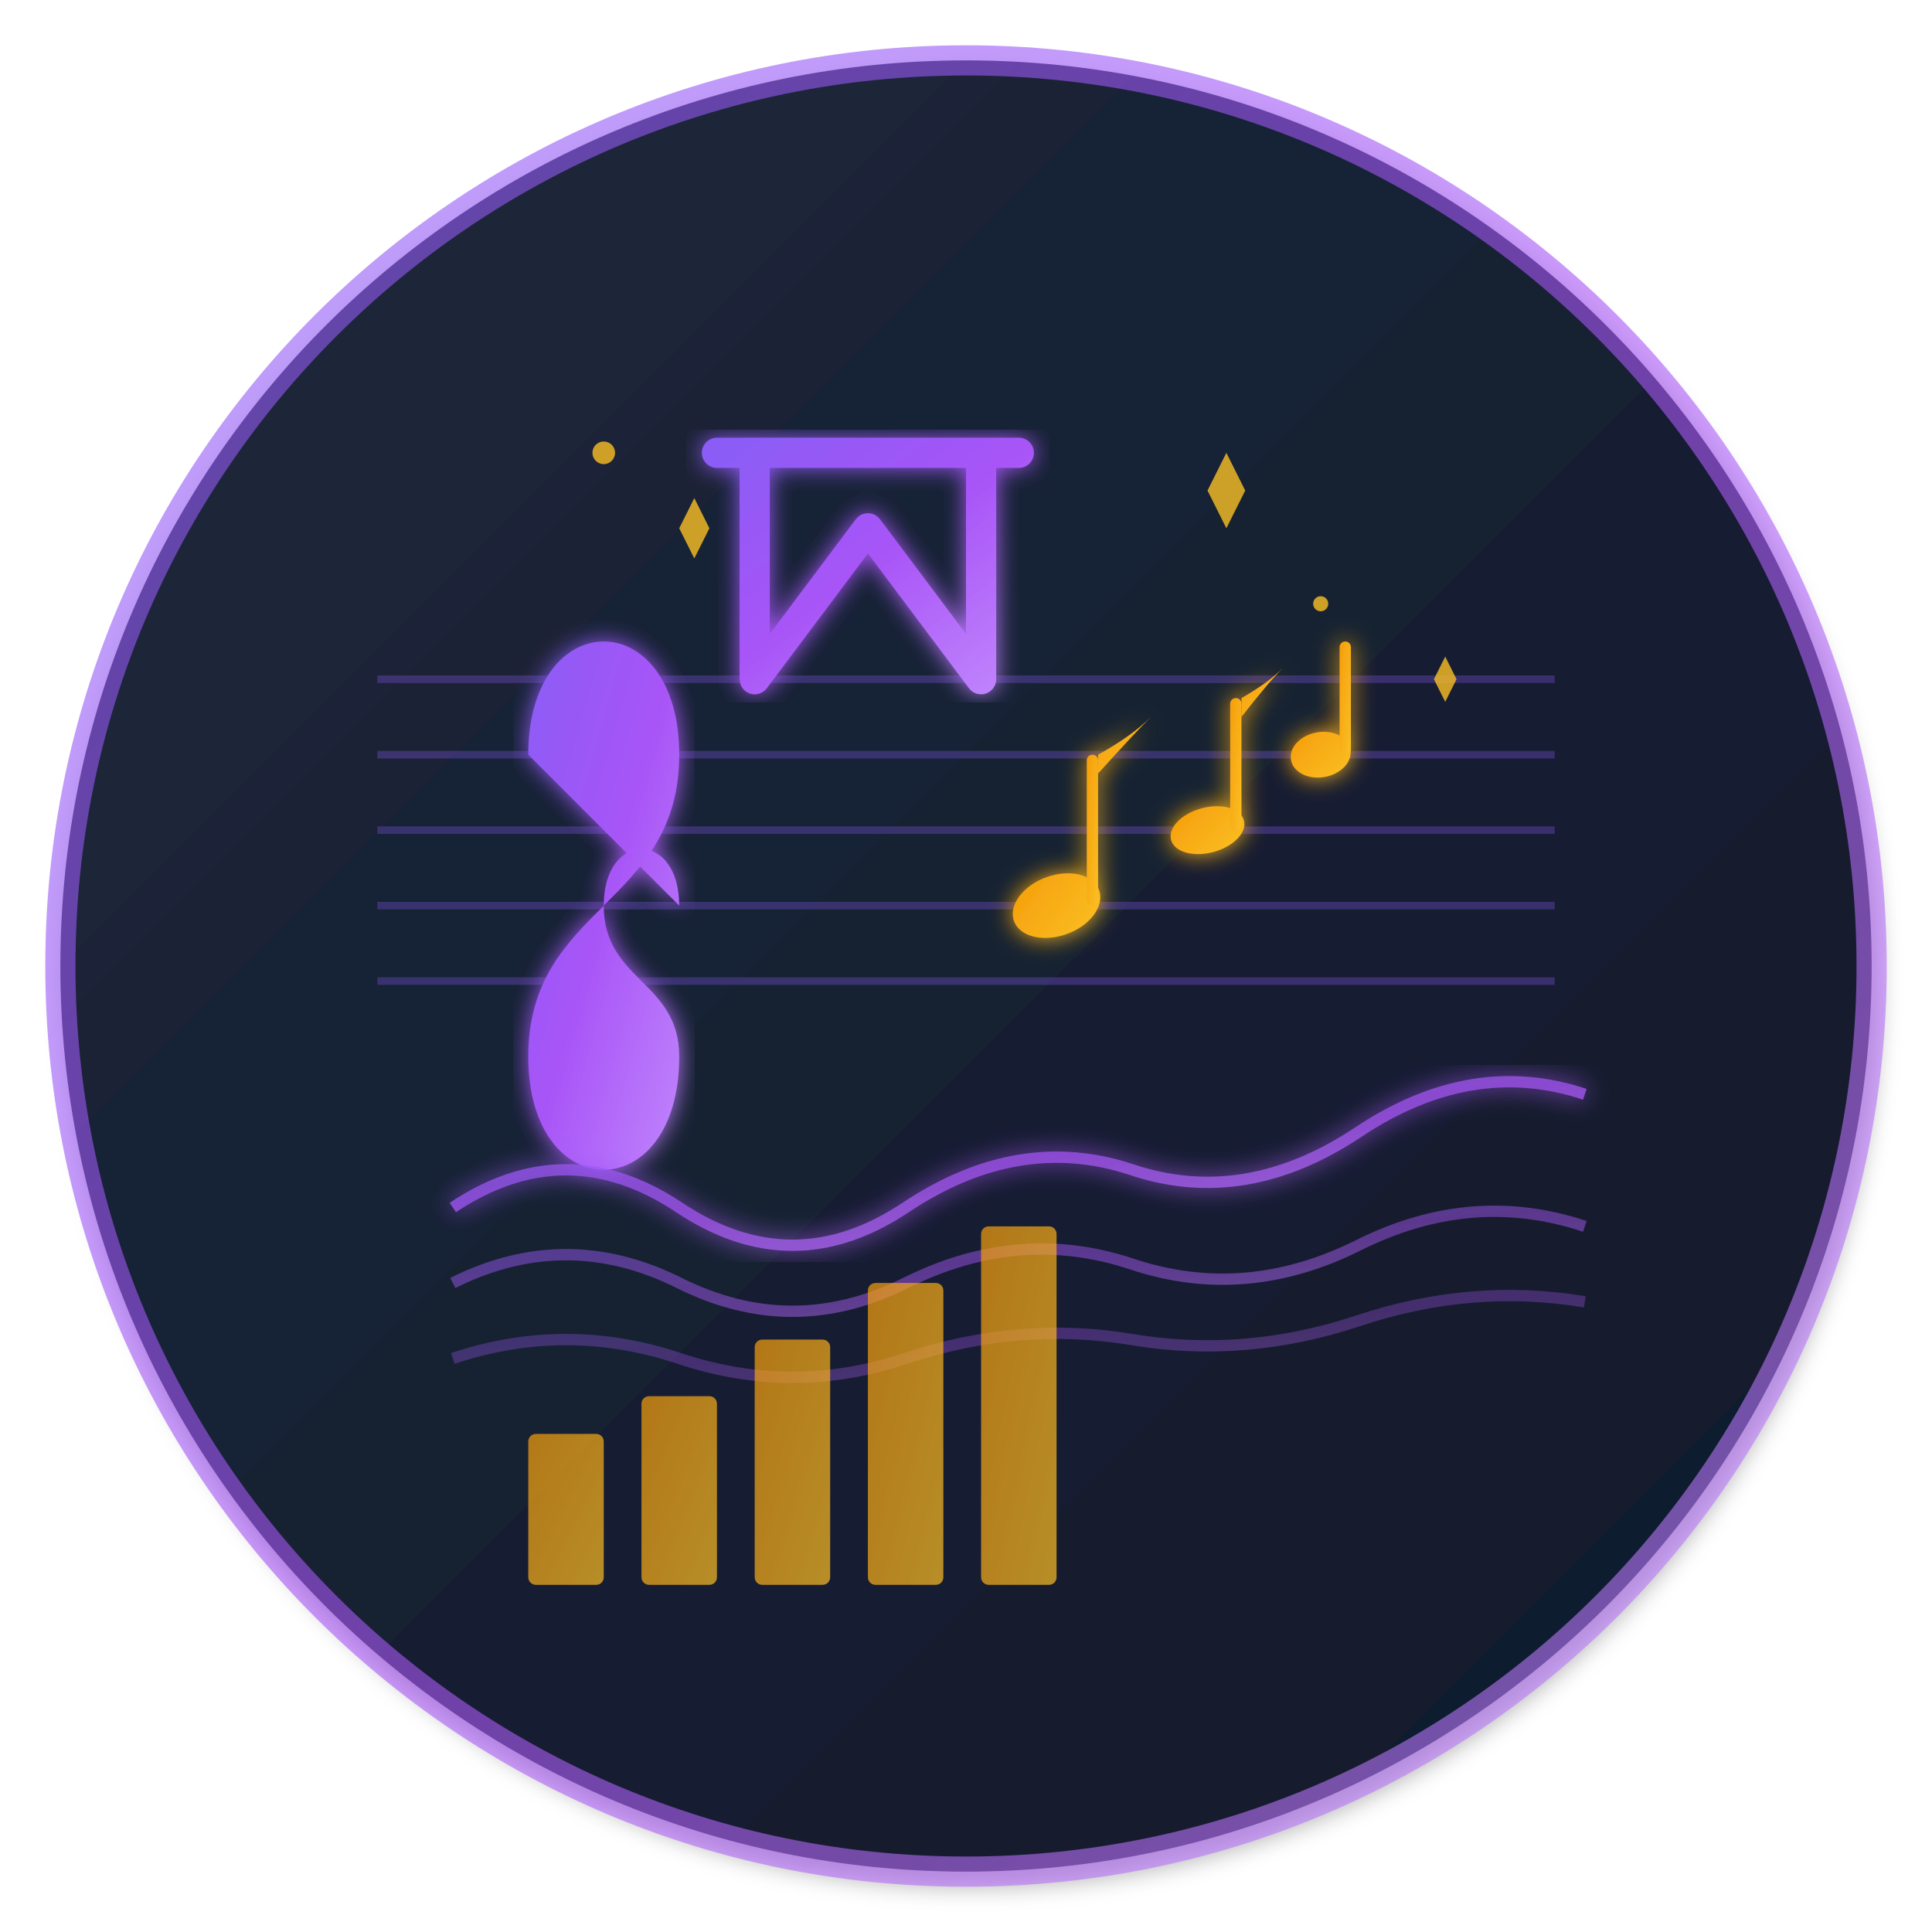
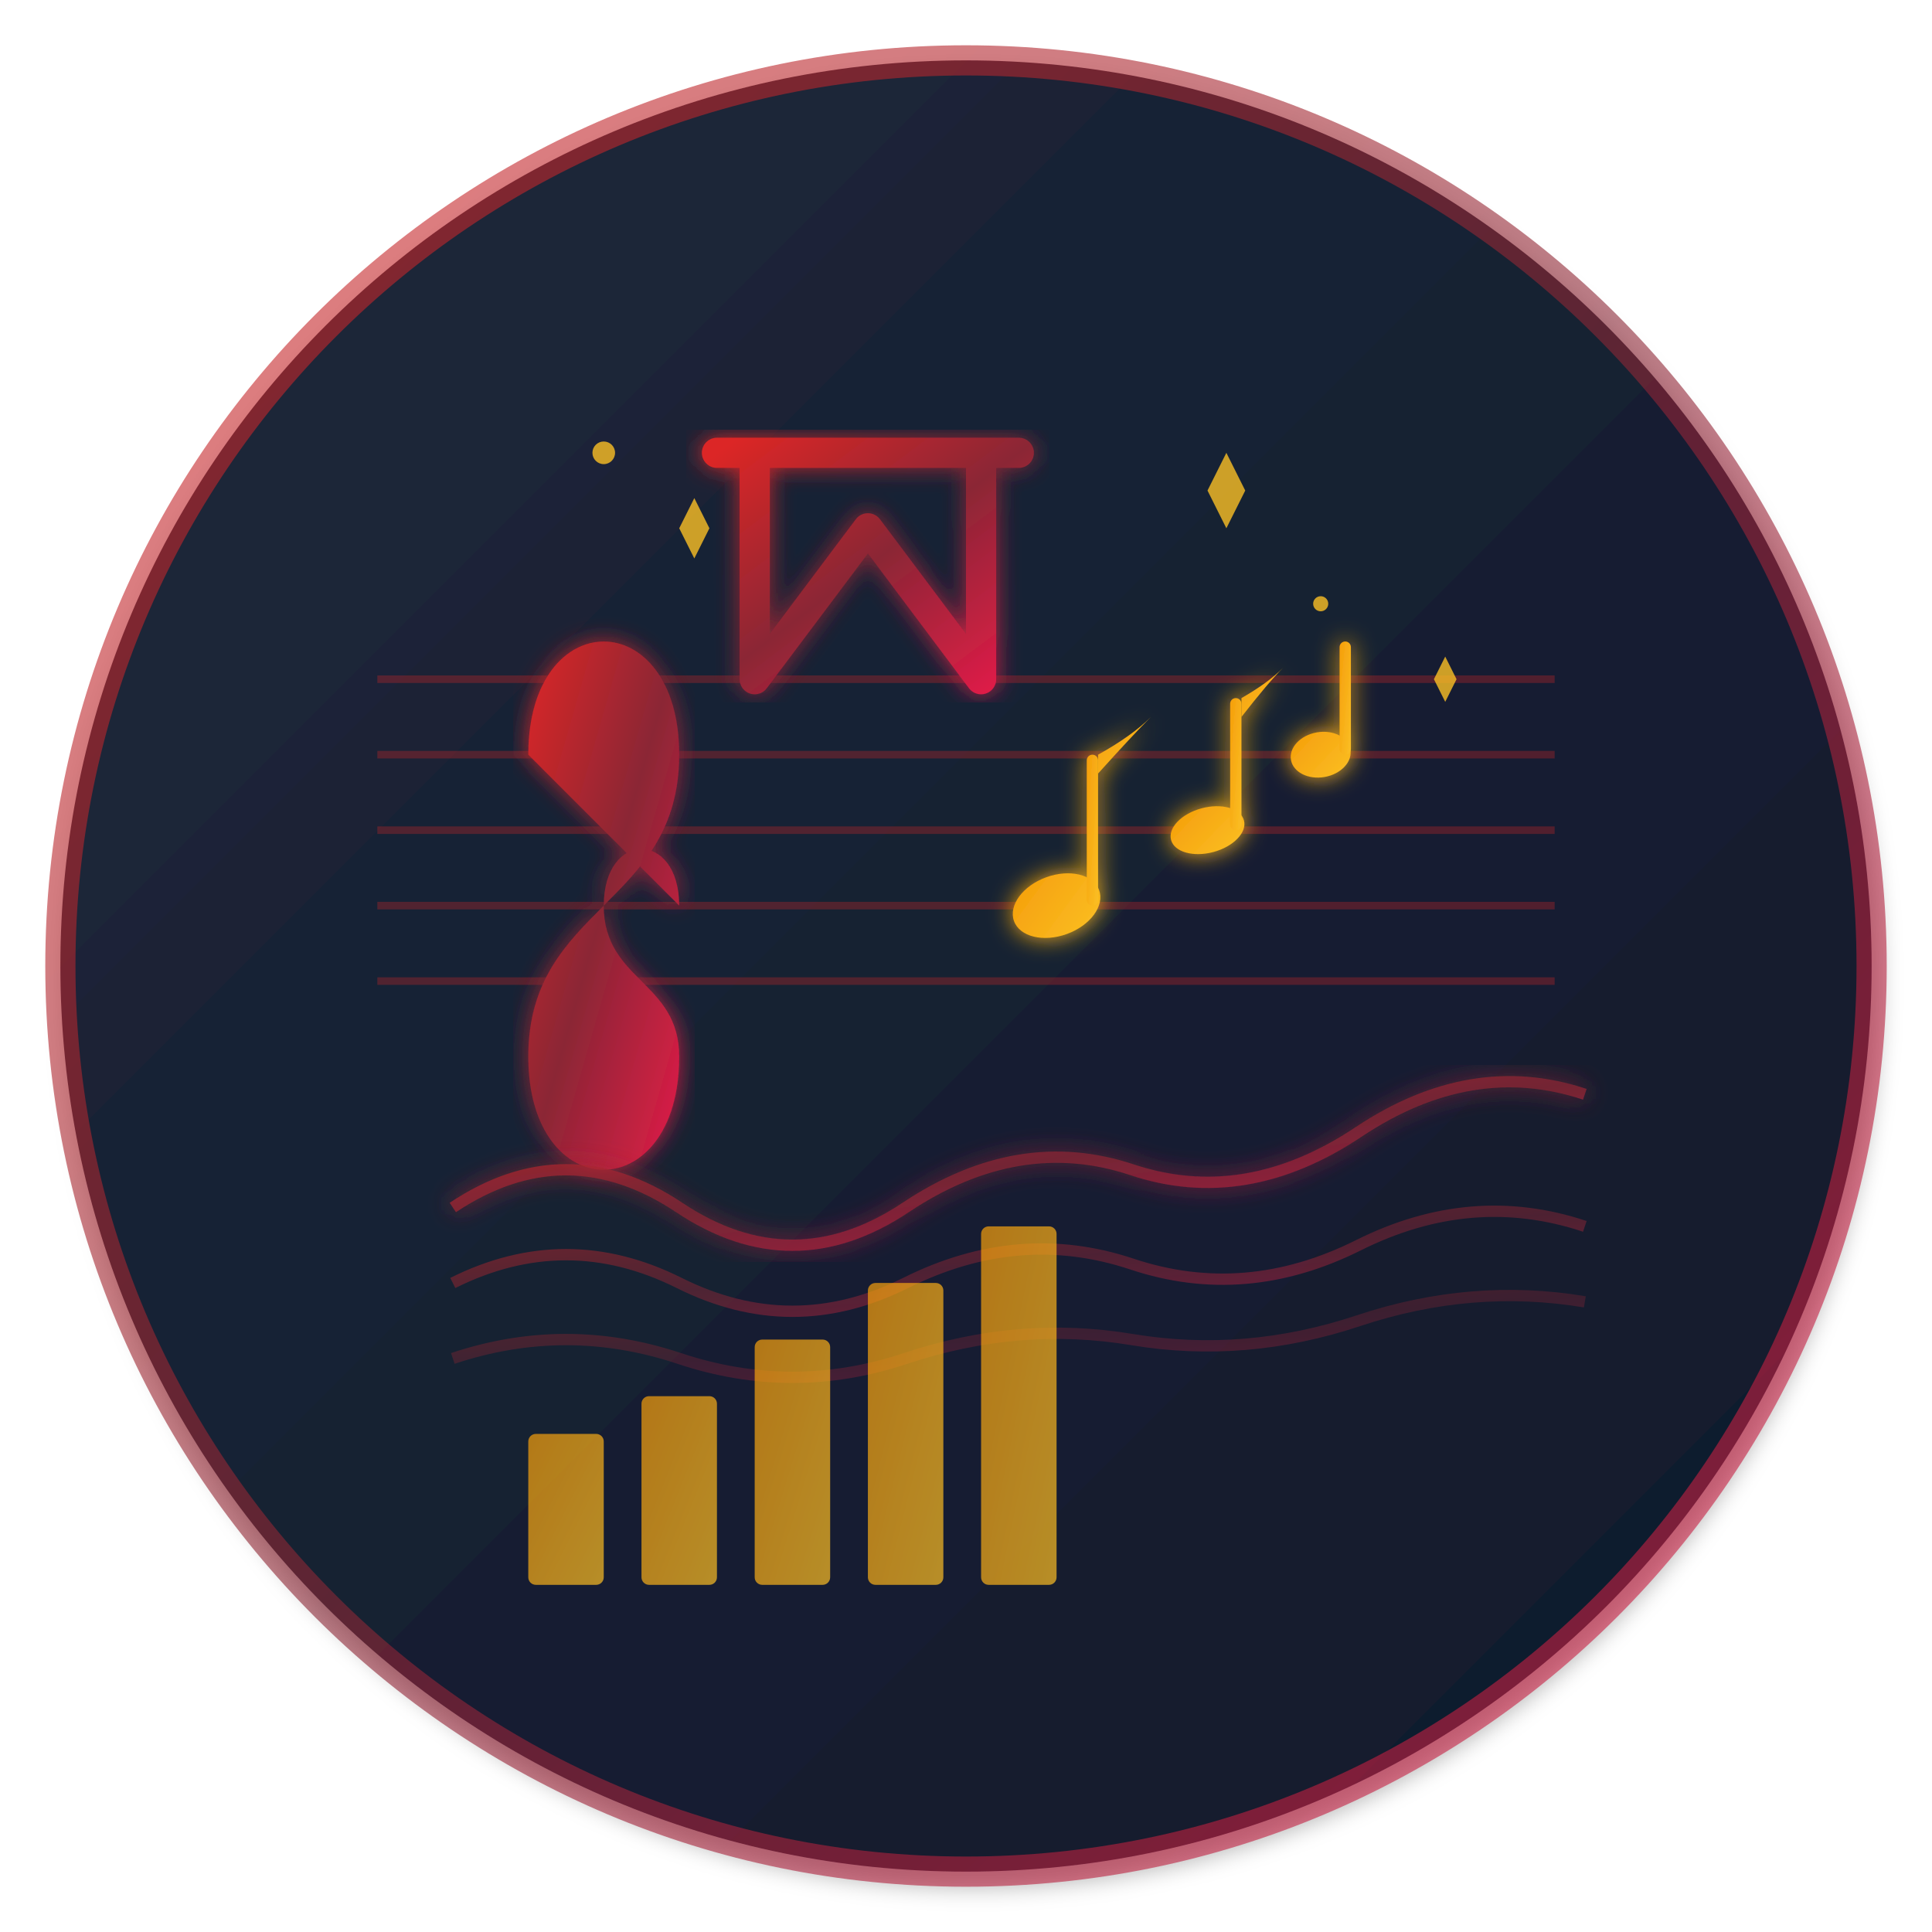
<svg xmlns="http://www.w3.org/2000/svg" width="512" height="512" viewBox="0 0 512 512">
  <defs>
    <linearGradient id="primaryGradient" x1="0%" y1="0%" x2="100%" y2="100%">
-       <stop offset="0%" style="stop-color:#8b5cf6;stop-opacity:1" />
-       <stop offset="50%" style="stop-color:#a855f7;stop-opacity:1" />
-       <stop offset="100%" style="stop-color:#c084fc;stop-opacity:1" />
+       <stop offset="0%" style="stop-color:#dc2626;stop-opacity:1" />
+       <stop offset="50%" style="stop-color:#8B2635;stop-opacity:1" />
+       <stop offset="100%" style="stop-color:#e11d48;stop-opacity:1" />
    </linearGradient>
    <linearGradient id="accentGradient" x1="0%" y1="0%" x2="100%" y2="100%">
      <stop offset="0%" style="stop-color:#f59e0b;stop-opacity:1" />
      <stop offset="100%" style="stop-color:#fbbf24;stop-opacity:1" />
    </linearGradient>
    <linearGradient id="backgroundGradient" x1="0%" y1="0%" x2="100%" y2="100%">
      <stop offset="0%" style="stop-color:#1e293b;stop-opacity:1" />
      <stop offset="100%" style="stop-color:#0f172a;stop-opacity:1" />
    </linearGradient>
    <filter id="dropShadow" x="-50%" y="-50%" width="200%" height="200%">
      <feDropShadow dx="2" dy="4" stdDeviation="3" flood-color="#000000" flood-opacity="0.3" />
    </filter>
    <filter id="glow">
      <feGaussianBlur stdDeviation="3" result="coloredBlur" />
      <feMerge>
        <feMergeNode in="coloredBlur" />
        <feMergeNode in="SourceGraphic" />
      </feMerge>
    </filter>
  </defs>
  <circle cx="256" cy="256" r="240" fill="url(#backgroundGradient)" filter="url(#dropShadow)" />
  <circle cx="256" cy="256" r="240" fill="none" stroke="url(#primaryGradient)" stroke-width="8" opacity="0.6" />
-   <g opacity="0.3" stroke="#8b5cf6" stroke-width="2" fill="none">
+   <g opacity="0.3" stroke="#dc2626" stroke-width="2" fill="none">
    <line x1="100" y1="180" x2="412" y2="180" />
    <line x1="100" y1="200" x2="412" y2="200" />
    <line x1="100" y1="220" x2="412" y2="220" />
    <line x1="100" y1="240" x2="412" y2="240" />
    <line x1="100" y1="260" x2="412" y2="260" />
  </g>
  <path d="M140 200 C140 160, 180 160, 180 200 C180 240, 140 240, 140 280 C140 320, 180 320, 180 280 C180 260, 160 260, 160 240 C160 220, 180 220, 180 240" fill="url(#primaryGradient)" filter="url(#glow)" stroke="none" />
  <g fill="url(#accentGradient)" filter="url(#glow)">
    <ellipse cx="280" cy="240" rx="12" ry="8" transform="rotate(-20 280 240)" />
    <rect x="288" y="200" width="3" height="40" rx="1.5" />
    <path d="M291 200 Q300 195 305 190 Q300 195 291 205 Z" />
    <ellipse cx="320" cy="220" rx="10" ry="6" transform="rotate(-15 320 220)" />
    <rect x="326" y="185" width="3" height="35" rx="1.5" />
    <path d="M329 185 Q336 181 340 177 Q336 181 329 190 Z" />
    <ellipse cx="350" cy="200" rx="8" ry="6" transform="rotate(-10 350 200)" />
    <rect x="355" y="170" width="3" height="30" rx="1.5" />
  </g>
  <g stroke="url(#primaryGradient)" stroke-width="3" fill="none" opacity="0.8">
    <path d="M120 320 Q150 300, 180 320 T240 320 T300 310 T360 300 T420 290" filter="url(#glow)" />
    <path d="M120 340 Q150 325, 180 340 T240 340 T300 335 T360 330 T420 325" opacity="0.6" />
    <path d="M120 360 Q150 350, 180 360 T240 360 T300 355 T360 350 T420 345" opacity="0.4" />
  </g>
  <g fill="url(#accentGradient)" opacity="0.7">
    <rect x="140" y="380" width="20" height="40" rx="2" />
    <rect x="170" y="370" width="20" height="50" rx="2" />
    <rect x="200" y="355" width="20" height="65" rx="2" />
    <rect x="230" y="340" width="20" height="80" rx="2" />
    <rect x="260" y="325" width="20" height="95" rx="2" />
  </g>
  <path d="M200 120 L200 180 L230 140 L260 180 L260 120 M190 120 L270 120" stroke="url(#primaryGradient)" stroke-width="8" fill="none" stroke-linecap="round" stroke-linejoin="round" filter="url(#glow)" />
  <g fill="#fbbf24" opacity="0.8">
    <path d="M320 130 L325 140 L330 130 L325 120 Z" />
    <path d="M180 140 L184 148 L188 140 L184 132 Z" />
    <circle cx="350" cy="160" r="2" />
    <circle cx="160" cy="120" r="3" />
    <path d="M380 180 L383 186 L386 180 L383 174 Z" />
  </g>
</svg>
